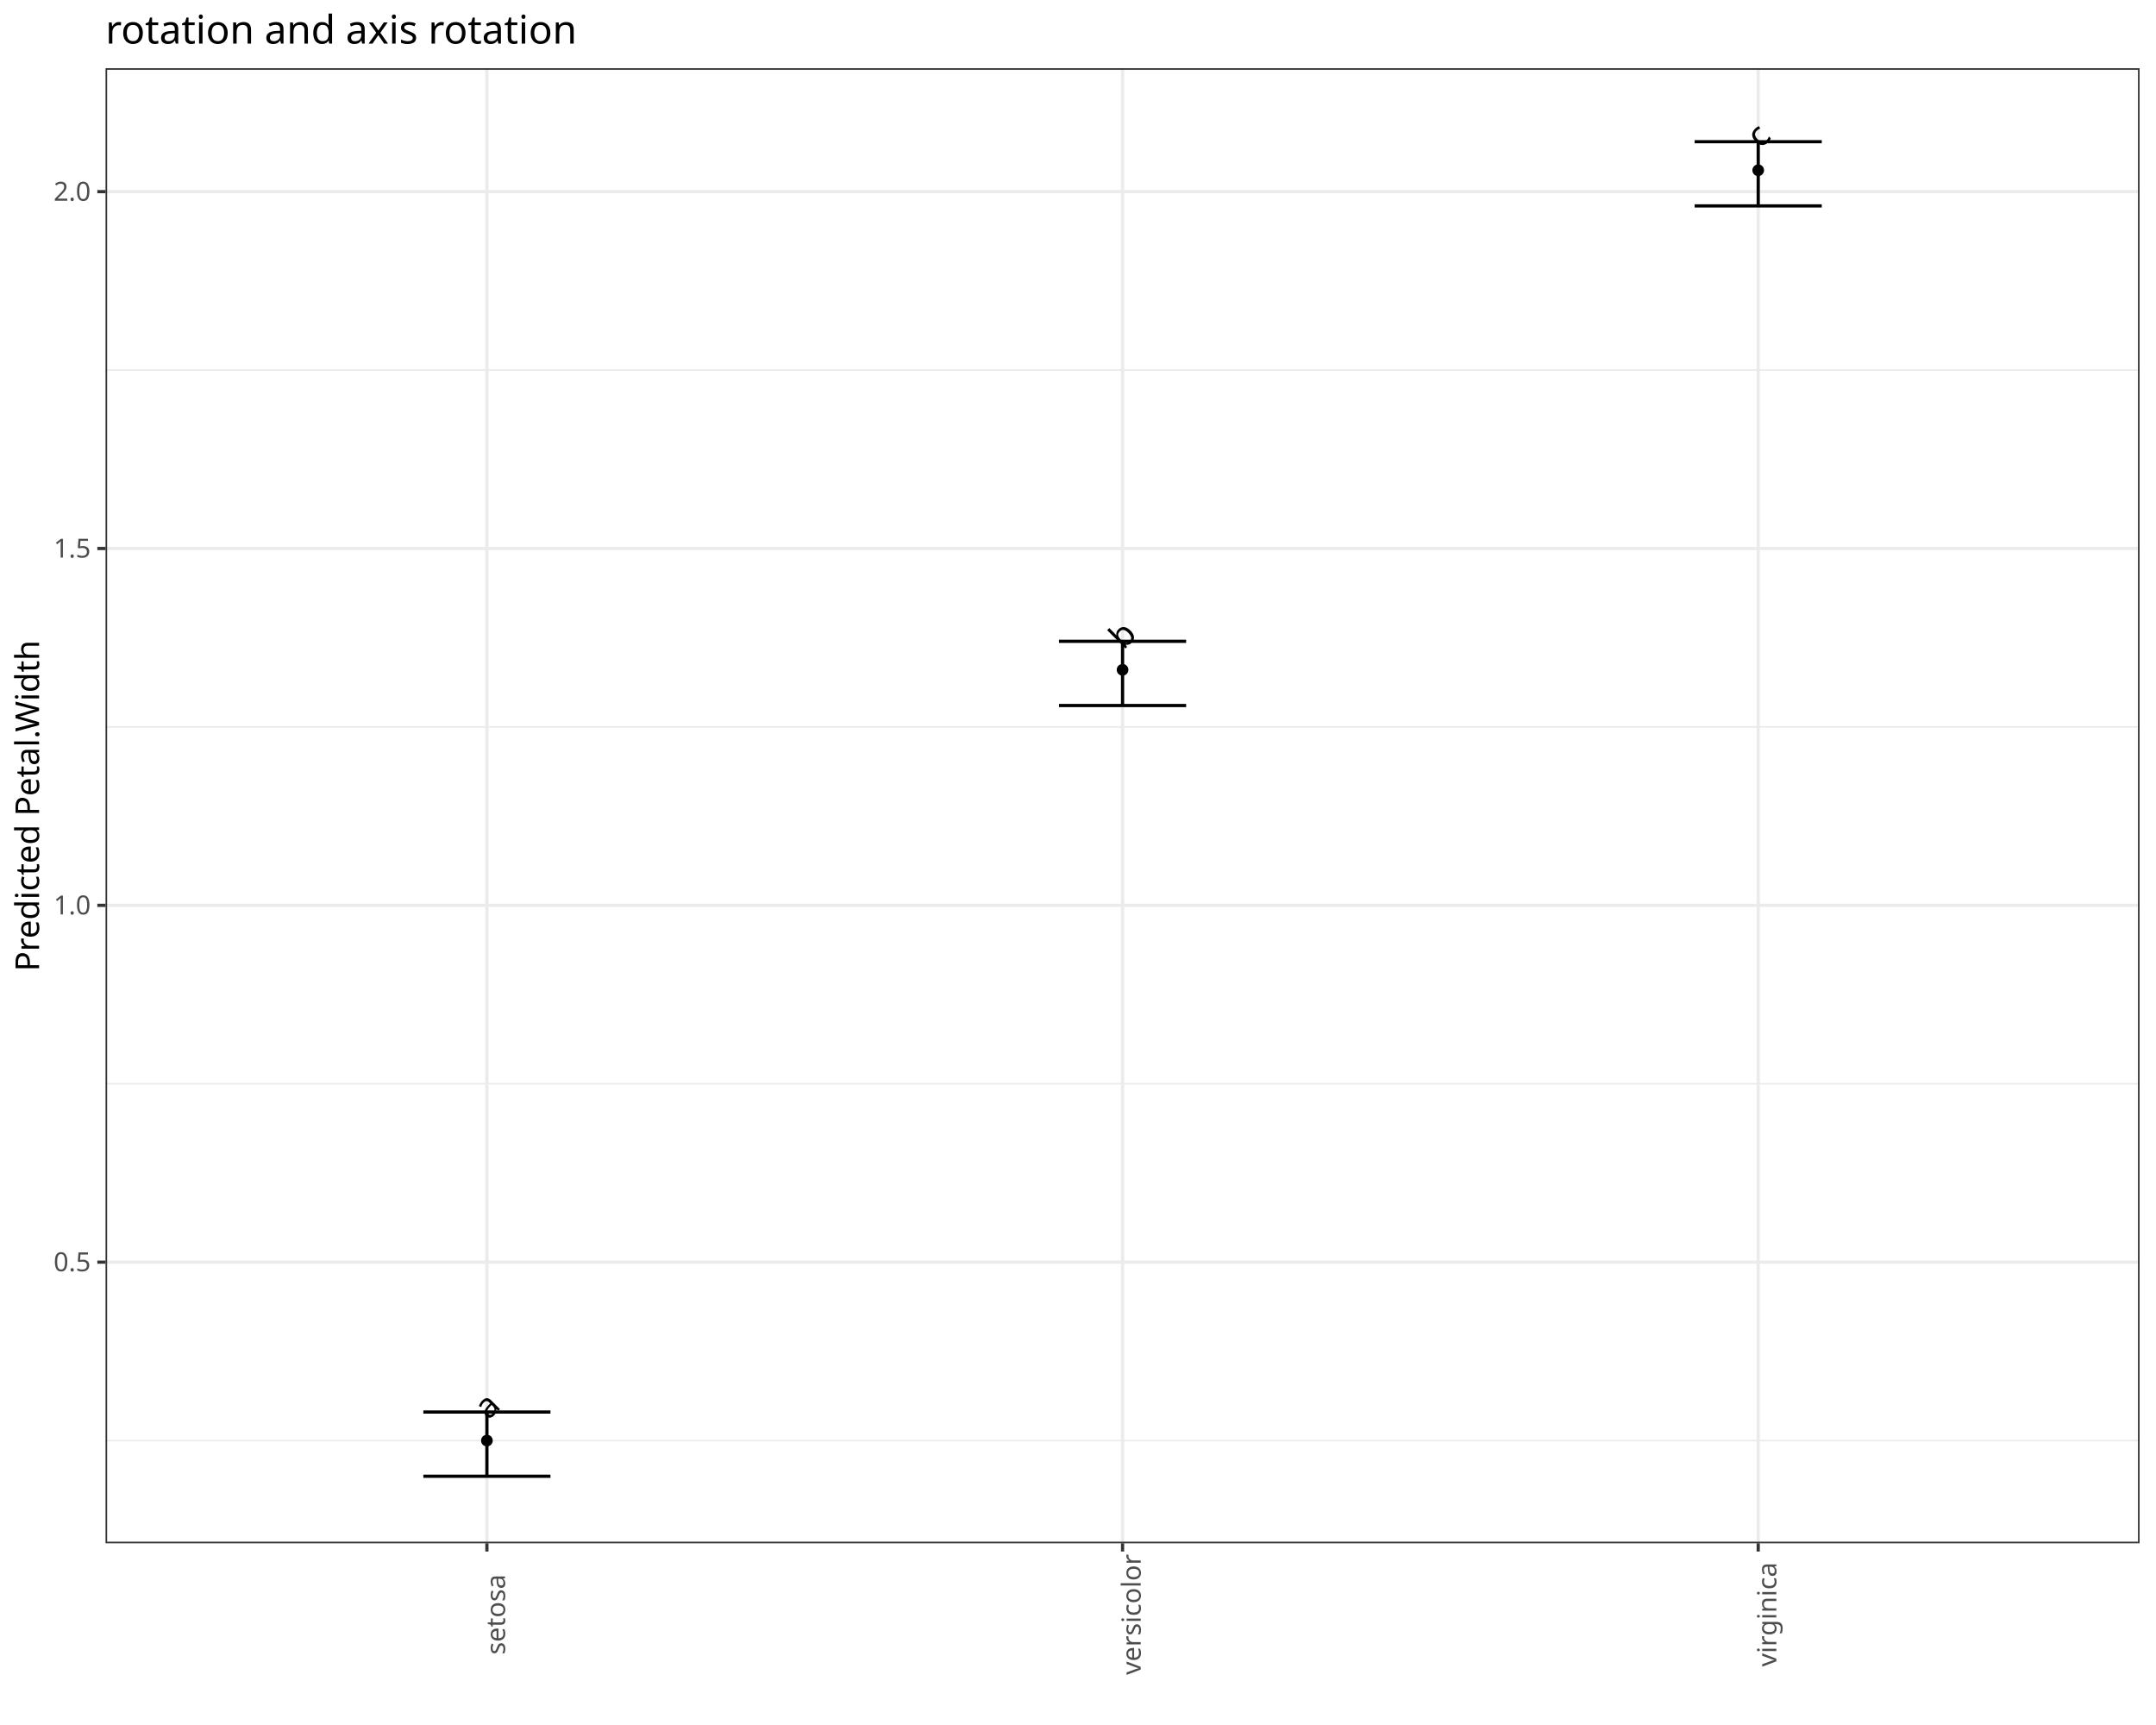
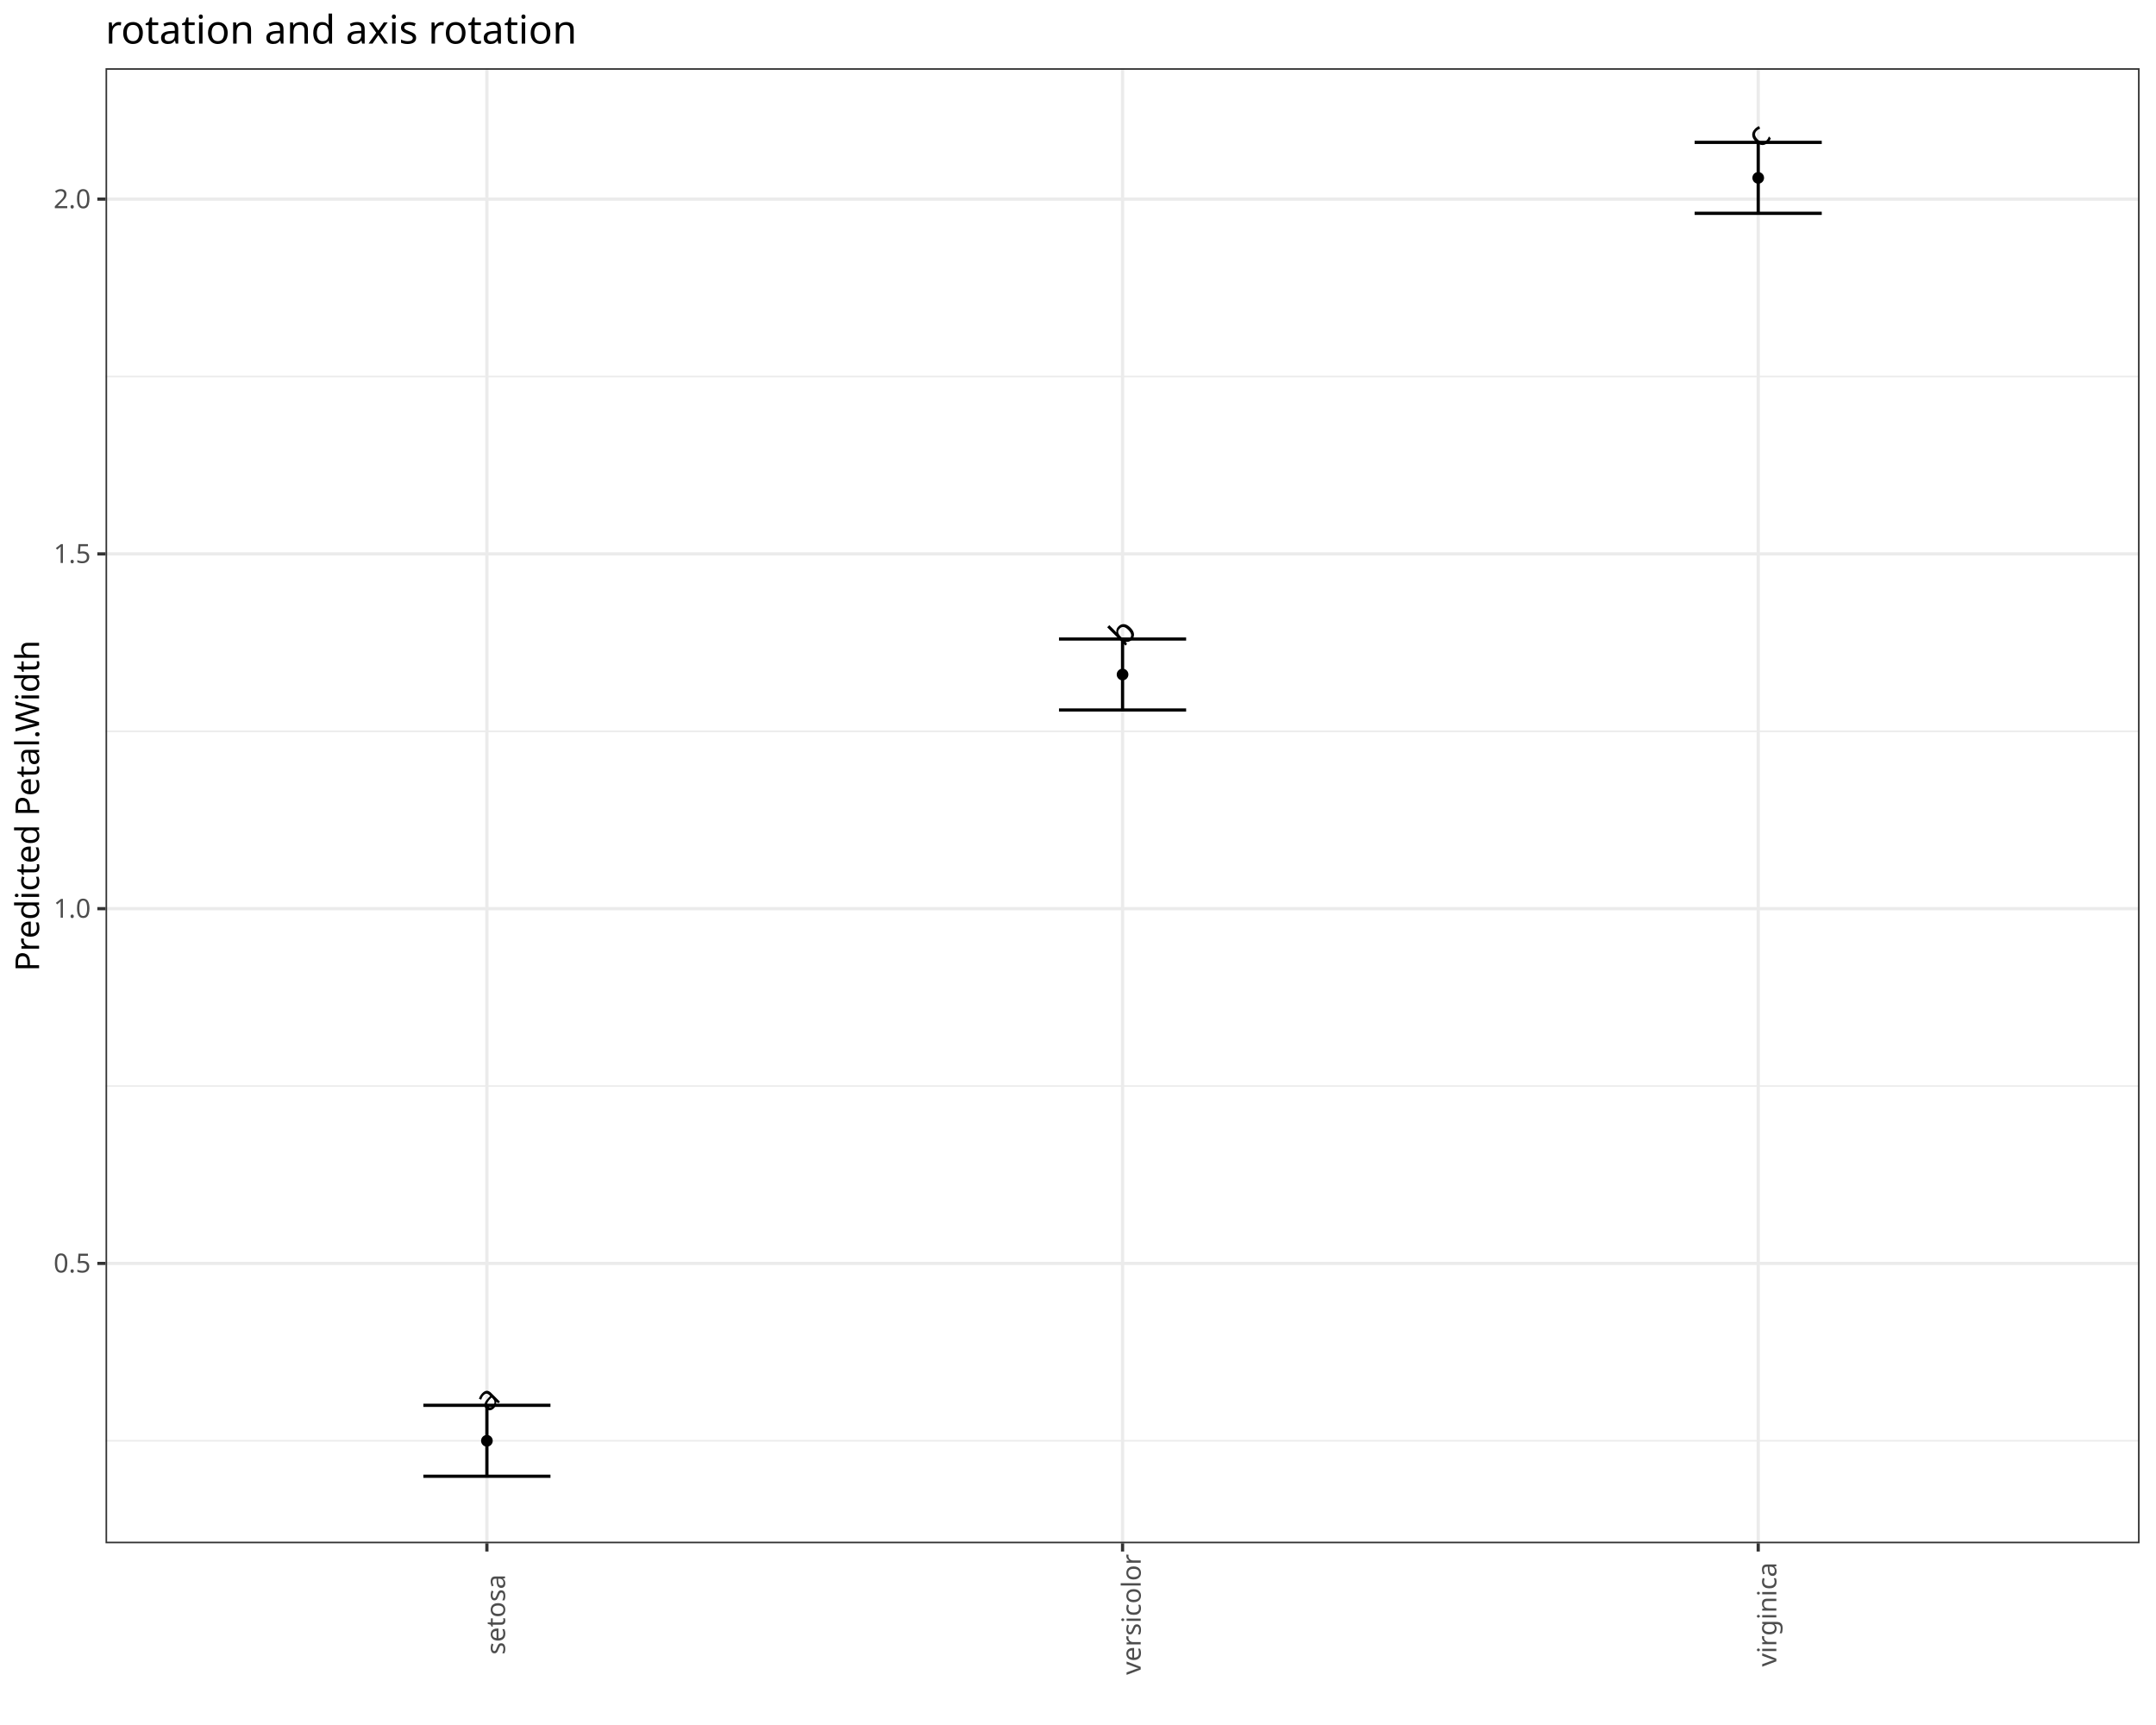
<svg xmlns="http://www.w3.org/2000/svg" class="svglite" data-engine-version="2.0" width="720.00pt" height="576.00pt" viewBox="0 0 720.00 576.00">
  <defs>
    <style type="text/css">
    .svglite line, .svglite polyline, .svglite polygon, .svglite path, .svglite rect, .svglite circle {
      fill: none;
      stroke: #000000;
      stroke-linecap: round;
      stroke-linejoin: round;
      stroke-miterlimit: 10.00;
    }
  </style>
  </defs>
  <rect width="100%" height="100%" style="stroke: none; fill: #FFFFFF;" />
  <defs>
    <clipPath id="cpMC4wMHw3MjAuMDB8MC4wMHw1NzYuMDA=">
      <rect x="0.00" y="0.00" width="720.00" height="576.00" />
    </clipPath>
  </defs>
  <g clip-path="url(#cpMC4wMHw3MjAuMDB8MC4wMHw1NzYuMDA=)">
    <rect x="0.00" y="0.00" width="720.00" height="576.00" style="stroke-width: 1.07; stroke: #FFFFFF; fill: #FFFFFF;" />
  </g>
  <defs>
    <clipPath id="cpMzUuMjR8NzE0LjUyfDIyLjc4fDUxNS4zMw==">
      <rect x="35.24" y="22.78" width="679.28" height="492.55" />
    </clipPath>
  </defs>
  <g clip-path="url(#cpMzUuMjR8NzE0LjUyfDIyLjc4fDUxNS4zMw==)">
    <rect x="35.24" y="22.78" width="679.28" height="492.55" style="stroke-width: 1.07; stroke: none; fill: #FFFFFF;" />
-     <polyline points="35.24,481.03 714.52,481.03 " style="stroke-width: 0.53; stroke: #EBEBEB; stroke-linecap: butt;" />
-     <polyline points="35.24,361.88 714.52,361.88 " style="stroke-width: 0.53; stroke: #EBEBEB; stroke-linecap: butt;" />
-     <polyline points="35.24,242.73 714.52,242.73 " style="stroke-width: 0.53; stroke: #EBEBEB; stroke-linecap: butt;" />
-     <polyline points="35.24,123.57 714.52,123.57 " style="stroke-width: 0.53; stroke: #EBEBEB; stroke-linecap: butt;" />
-     <polyline points="35.24,421.45 714.52,421.45 " style="stroke-width: 1.07; stroke: #EBEBEB; stroke-linecap: butt;" />
-     <polyline points="35.24,302.30 714.52,302.30 " style="stroke-width: 1.07; stroke: #EBEBEB; stroke-linecap: butt;" />
-     <polyline points="35.24,183.15 714.52,183.15 " style="stroke-width: 1.07; stroke: #EBEBEB; stroke-linecap: butt;" />
-     <polyline points="35.24,64.00 714.52,64.00 " style="stroke-width: 1.07; stroke: #EBEBEB; stroke-linecap: butt;" />
+     <polyline points="35.24,481.10 714.52,481.10 " style="stroke-width: 0.53; stroke: #EBEBEB; stroke-linecap: butt;" />
+     <polyline points="35.24,362.64 714.52,362.64 " style="stroke-width: 0.53; stroke: #EBEBEB; stroke-linecap: butt;" />
+     <polyline points="35.24,244.18 714.52,244.18 " style="stroke-width: 0.53; stroke: #EBEBEB; stroke-linecap: butt;" />
+     <polyline points="35.24,125.72 714.52,125.72 " style="stroke-width: 0.53; stroke: #EBEBEB; stroke-linecap: butt;" />
+     <polyline points="35.24,421.87 714.52,421.87 " style="stroke-width: 1.07; stroke: #EBEBEB; stroke-linecap: butt;" />
+     <polyline points="35.24,303.41 714.52,303.41 " style="stroke-width: 1.07; stroke: #EBEBEB; stroke-linecap: butt;" />
+     <polyline points="35.24,184.95 714.52,184.95 " style="stroke-width: 1.07; stroke: #EBEBEB; stroke-linecap: butt;" />
+     <polyline points="35.24,66.49 714.52,66.49 " style="stroke-width: 1.07; stroke: #EBEBEB; stroke-linecap: butt;" />
    <polyline points="162.60,515.33 162.60,22.78 " style="stroke-width: 1.07; stroke: #EBEBEB; stroke-linecap: butt;" />
    <polyline points="374.88,515.33 374.88,22.78 " style="stroke-width: 1.07; stroke: #EBEBEB; stroke-linecap: butt;" />
    <polyline points="587.16,515.33 587.16,22.78 " style="stroke-width: 1.07; stroke: #EBEBEB; stroke-linecap: butt;" />
-     <polyline points="141.38,471.50 183.83,471.50 " style="stroke-width: 1.07; stroke-linecap: butt;" />
-     <polyline points="162.60,471.50 162.60,492.94 " style="stroke-width: 1.07; stroke-linecap: butt;" />
+     <polyline points="141.38,469.25 183.83,469.25 " style="stroke-width: 1.07; stroke-linecap: butt;" />
+     <polyline points="162.60,469.25 162.60,492.94 " style="stroke-width: 1.07; stroke-linecap: butt;" />
    <polyline points="141.38,492.94 183.83,492.94 " style="stroke-width: 1.07; stroke-linecap: butt;" />
-     <polyline points="353.65,214.13 396.11,214.13 " style="stroke-width: 1.07; stroke-linecap: butt;" />
-     <polyline points="374.88,214.13 374.88,235.58 " style="stroke-width: 1.07; stroke-linecap: butt;" />
-     <polyline points="353.65,235.58 396.11,235.58 " style="stroke-width: 1.07; stroke-linecap: butt;" />
-     <polyline points="565.93,47.32 608.38,47.32 " style="stroke-width: 1.07; stroke-linecap: butt;" />
-     <polyline points="587.16,47.32 587.16,68.76 " style="stroke-width: 1.07; stroke-linecap: butt;" />
-     <polyline points="565.93,68.76 608.38,68.76 " style="stroke-width: 1.07; stroke-linecap: butt;" />
-     <text transform="translate(165.37,472.12) rotate(-45)" text-anchor="middle" style="font-size: 11.38px; font-family: sans;" textLength="6.33px" lengthAdjust="spacingAndGlyphs">a</text>
-     <text transform="translate(377.65,214.75) rotate(-45)" text-anchor="middle" style="font-size: 11.38px; font-family: sans;" textLength="6.33px" lengthAdjust="spacingAndGlyphs">b</text>
+     <polyline points="353.65,213.38 396.11,213.38 " style="stroke-width: 1.07; stroke-linecap: butt;" />
+     <polyline points="374.88,213.38 374.88,237.07 " style="stroke-width: 1.07; stroke-linecap: butt;" />
+     <polyline points="353.65,237.07 396.11,237.07 " style="stroke-width: 1.07; stroke-linecap: butt;" />
+     <polyline points="565.93,47.54 608.38,47.54 " style="stroke-width: 1.07; stroke-linecap: butt;" />
+     <polyline points="587.16,47.54 587.16,71.23 " style="stroke-width: 1.07; stroke-linecap: butt;" />
+     <polyline points="565.93,71.23 608.38,71.23 " style="stroke-width: 1.07; stroke-linecap: butt;" />
+     <text transform="translate(165.37,469.65) rotate(-45)" text-anchor="middle" style="font-size: 11.38px; font-family: sans;" textLength="6.33px" lengthAdjust="spacingAndGlyphs">a</text>
+     <text transform="translate(377.65,213.78) rotate(-45)" text-anchor="middle" style="font-size: 11.38px; font-family: sans;" textLength="6.33px" lengthAdjust="spacingAndGlyphs">b</text>
    <text transform="translate(589.92,47.94) rotate(-45)" text-anchor="middle" style="font-size: 11.38px; font-family: sans;" textLength="5.70px" lengthAdjust="spacingAndGlyphs">c</text>
-     <circle cx="162.60" cy="481.03" r="1.95" style="stroke-width: 0.71; stroke: none; fill: #000000;" />
-     <circle cx="374.88" cy="223.66" r="1.95" style="stroke-width: 0.71; stroke: none; fill: #000000;" />
-     <circle cx="587.16" cy="56.85" r="1.95" style="stroke-width: 0.71; stroke: none; fill: #000000;" />
+     <circle cx="162.60" cy="481.10" r="1.95" style="stroke-width: 0.71; stroke: none; fill: #000000;" />
+     <circle cx="374.88" cy="225.23" r="1.95" style="stroke-width: 0.71; stroke: none; fill: #000000;" />
+     <circle cx="587.16" cy="59.39" r="1.95" style="stroke-width: 0.71; stroke: none; fill: #000000;" />
    <rect x="35.24" y="22.78" width="679.28" height="492.55" style="stroke-width: 1.07; stroke: #333333;" />
  </g>
  <g clip-path="url(#cpMC4wMHw3MjAuMDB8MC4wMHw1NzYuMDA=)">
-     <text x="30.31" y="424.48" text-anchor="end" style="font-size: 8.80px; fill: #4D4D4D; font-family: sans;" textLength="12.23px" lengthAdjust="spacingAndGlyphs">0.5</text>
-     <text x="30.31" y="305.33" text-anchor="end" style="font-size: 8.80px; fill: #4D4D4D; font-family: sans;" textLength="12.23px" lengthAdjust="spacingAndGlyphs">1.0</text>
-     <text x="30.31" y="186.18" text-anchor="end" style="font-size: 8.80px; fill: #4D4D4D; font-family: sans;" textLength="12.23px" lengthAdjust="spacingAndGlyphs">1.5</text>
-     <text x="30.31" y="67.03" text-anchor="end" style="font-size: 8.80px; fill: #4D4D4D; font-family: sans;" textLength="12.23px" lengthAdjust="spacingAndGlyphs">2.0</text>
-     <polyline points="32.50,421.45 35.24,421.45 " style="stroke-width: 1.07; stroke: #333333; stroke-linecap: butt;" />
-     <polyline points="32.50,302.30 35.24,302.30 " style="stroke-width: 1.07; stroke: #333333; stroke-linecap: butt;" />
-     <polyline points="32.50,183.15 35.24,183.15 " style="stroke-width: 1.07; stroke: #333333; stroke-linecap: butt;" />
-     <polyline points="32.50,64.00 35.24,64.00 " style="stroke-width: 1.07; stroke: #333333; stroke-linecap: butt;" />
+     <text x="30.31" y="424.90" text-anchor="end" style="font-size: 8.80px; fill: #4D4D4D; font-family: sans;" textLength="12.23px" lengthAdjust="spacingAndGlyphs">0.5</text>
+     <text x="30.31" y="306.44" text-anchor="end" style="font-size: 8.80px; fill: #4D4D4D; font-family: sans;" textLength="12.23px" lengthAdjust="spacingAndGlyphs">1.0</text>
+     <text x="30.31" y="187.98" text-anchor="end" style="font-size: 8.80px; fill: #4D4D4D; font-family: sans;" textLength="12.23px" lengthAdjust="spacingAndGlyphs">1.5</text>
+     <text x="30.31" y="69.52" text-anchor="end" style="font-size: 8.80px; fill: #4D4D4D; font-family: sans;" textLength="12.23px" lengthAdjust="spacingAndGlyphs">2.0</text>
+     <polyline points="32.50,421.87 35.24,421.87 " style="stroke-width: 1.07; stroke: #333333; stroke-linecap: butt;" />
+     <polyline points="32.50,303.41 35.24,303.41 " style="stroke-width: 1.07; stroke: #333333; stroke-linecap: butt;" />
+     <polyline points="32.50,184.95 35.24,184.95 " style="stroke-width: 1.07; stroke: #333333; stroke-linecap: butt;" />
+     <polyline points="32.50,66.49 35.24,66.49 " style="stroke-width: 1.07; stroke: #333333; stroke-linecap: butt;" />
    <polyline points="162.60,518.07 162.60,515.33 " style="stroke-width: 1.07; stroke: #333333; stroke-linecap: butt;" />
    <polyline points="374.88,518.07 374.88,515.33 " style="stroke-width: 1.07; stroke: #333333; stroke-linecap: butt;" />
    <polyline points="587.16,518.07 587.16,515.33 " style="stroke-width: 1.07; stroke: #333333; stroke-linecap: butt;" />
    <text transform="translate(168.66,539.10) rotate(-90)" text-anchor="middle" style="font-size: 8.80px; fill: #4D4D4D; font-family: sans;" textLength="25.94px" lengthAdjust="spacingAndGlyphs">setosa</text>
    <text transform="translate(380.94,539.10) rotate(-90)" text-anchor="middle" style="font-size: 8.80px; fill: #4D4D4D; font-family: sans;" textLength="37.66px" lengthAdjust="spacingAndGlyphs">versicolor</text>
    <text transform="translate(593.21,539.10) rotate(-90)" text-anchor="middle" style="font-size: 8.80px; fill: #4D4D4D; font-family: sans;" textLength="32.28px" lengthAdjust="spacingAndGlyphs">virginica</text>
    <text transform="translate(13.05,269.06) rotate(-90)" text-anchor="middle" style="font-size: 11.00px; font-family: sans;" textLength="105.78px" lengthAdjust="spacingAndGlyphs">Predicted Petal.Width</text>
    <text x="35.24" y="14.56" style="font-size: 13.20px; font-family: sans;" textLength="144.56px" lengthAdjust="spacingAndGlyphs">rotation and axis rotation</text>
  </g>
</svg>
